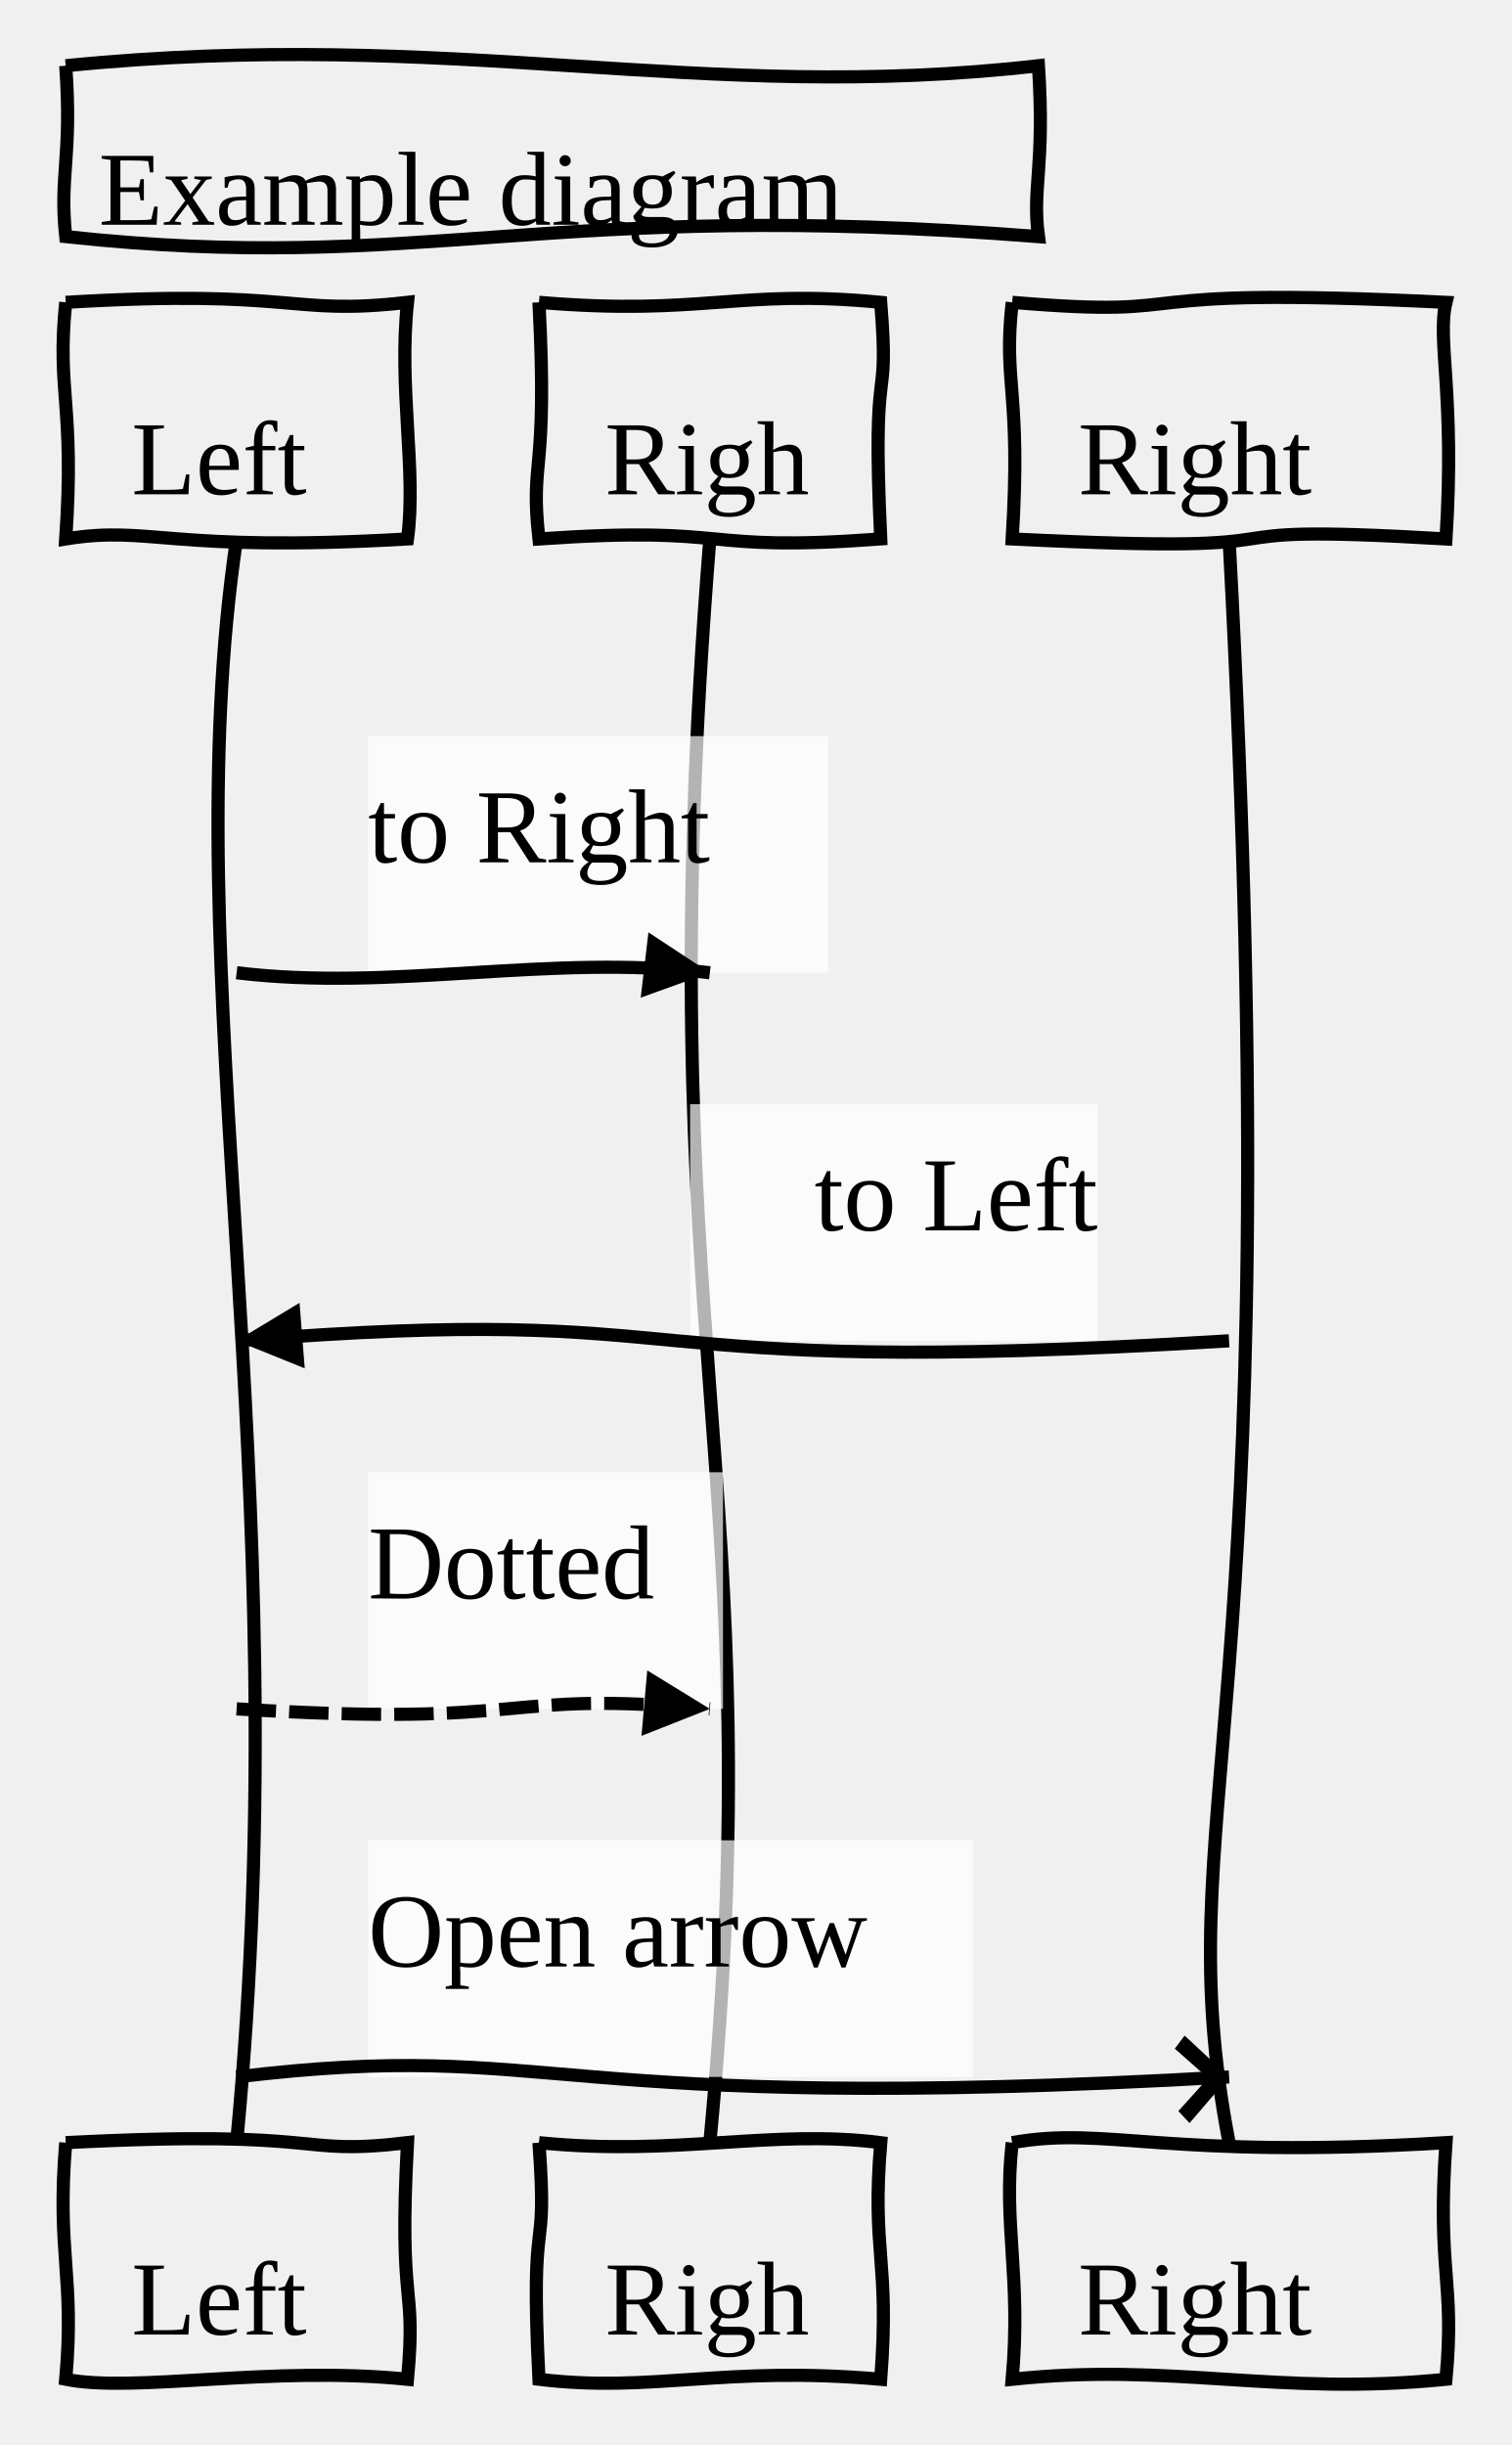
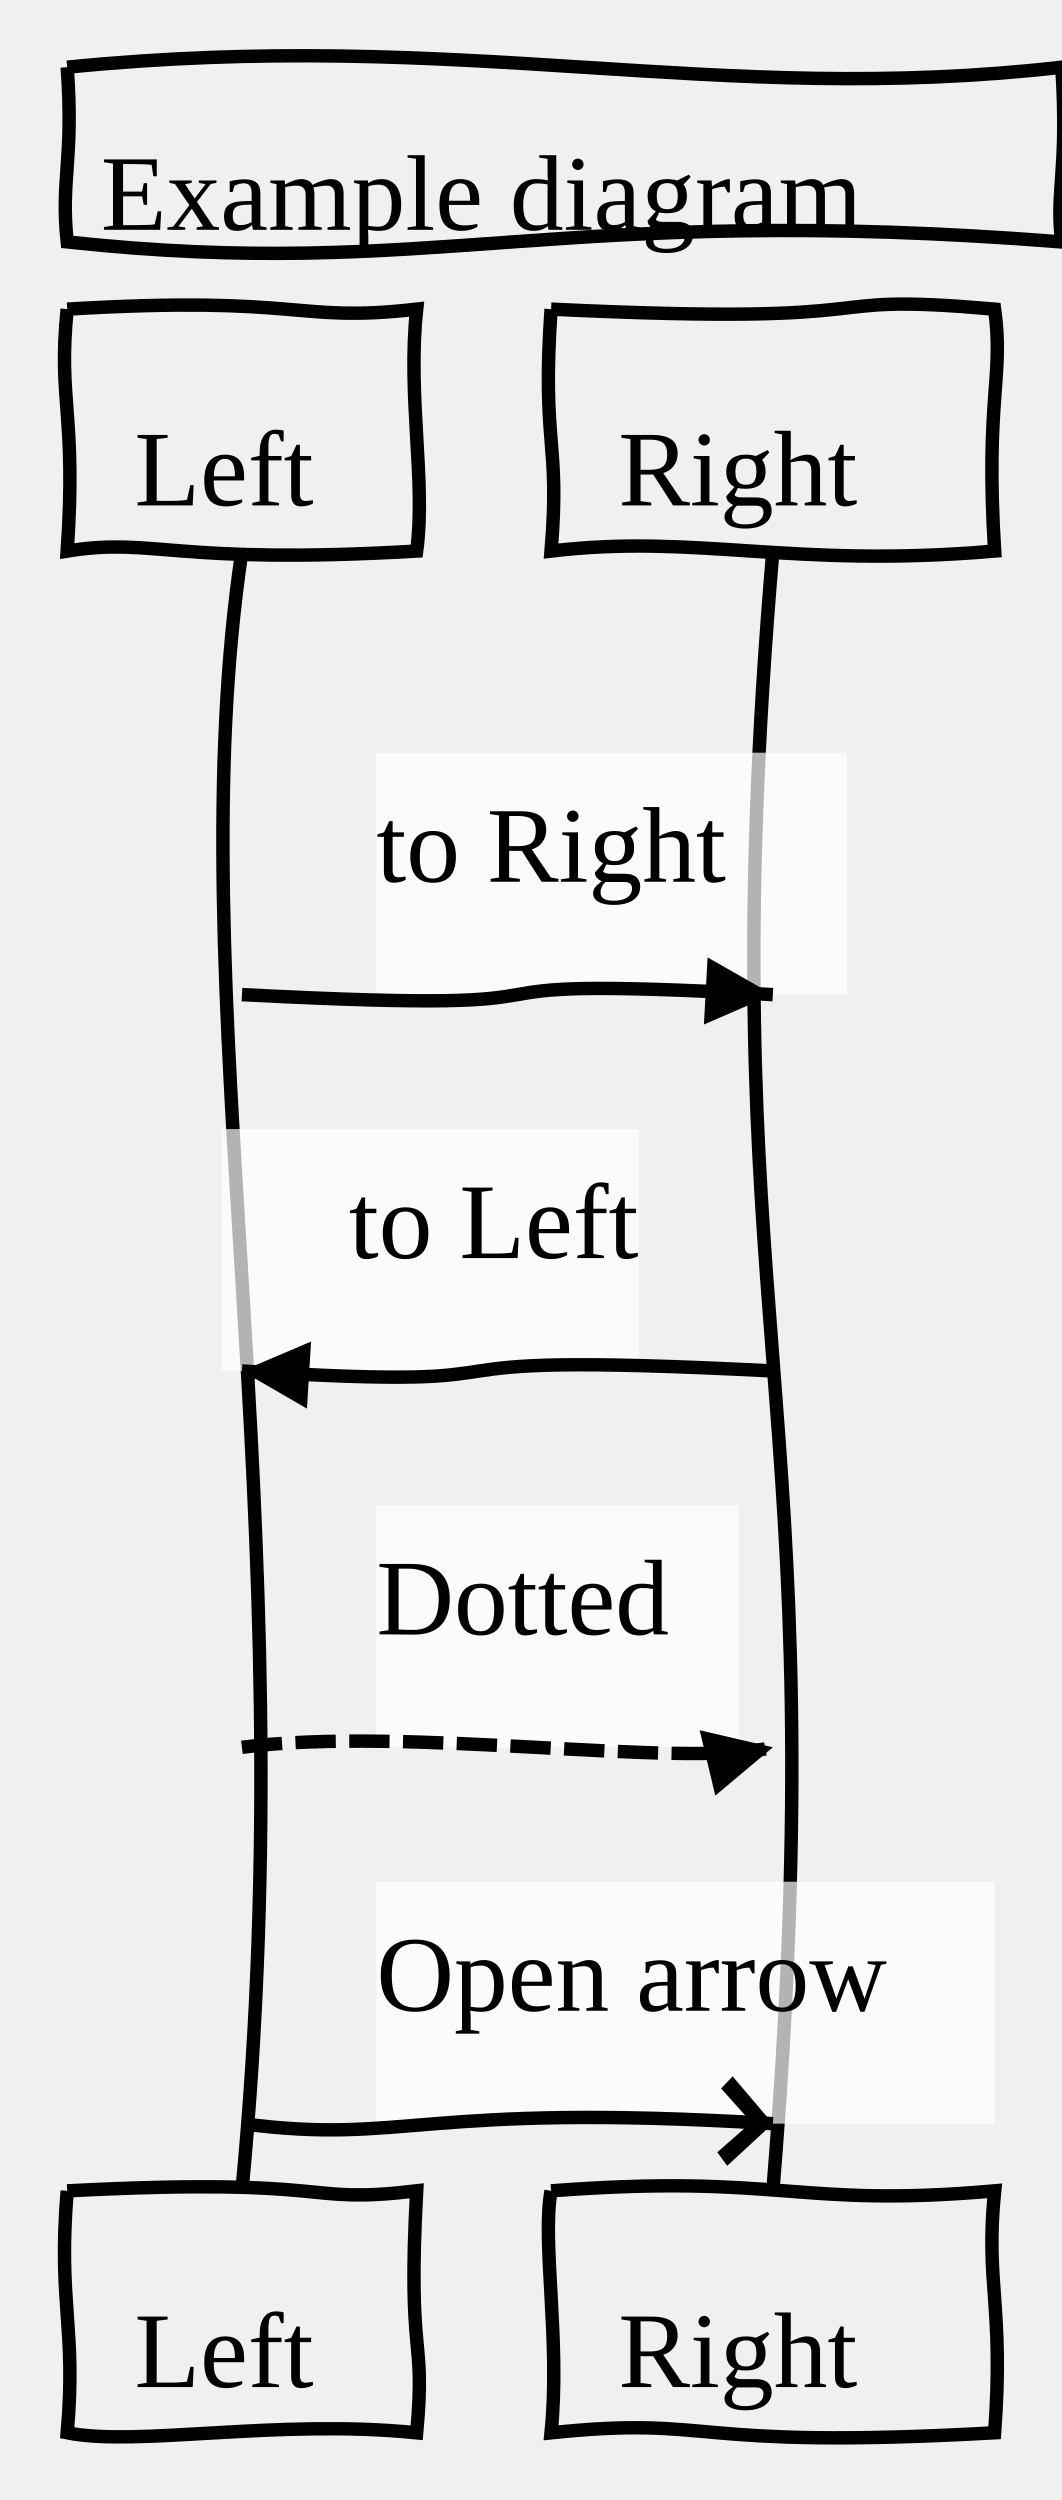
- <svg xmlns="http://www.w3.org/2000/svg" width="230" height="372" version="1.1">
+ <svg xmlns="http://www.w3.org/2000/svg" width="158" height="372" version="1.1">
  <defs>
    <marker id="arrowblock" viewBox="0 0 5 5" markerWidth="5" markerHeight="5" orient="auto" refX="5" refY="2.5">
      <path d="M 0 0 L 5 2.5 L 0 5 z" />
    </marker>
    <marker id="arrowopen" viewBox="0 0 9.6 16" markerWidth="4" markerHeight="16" orient="auto" refX="9.6" refY="8">
      <path d="M 9.6,8 1.92,16 0,13.7 5.76,8 0,2.286 1.92,0 9.6,8 z" />
    </marker>
  </defs>
  <path fill="none" stroke="#000" stroke-width="2px" d="M10,10C69.2,4.1 106.2,15.9 158,10C159.0,25.6 157.0,28.5 158,36C82.5,30.1 64.8,41.9 10,36C9.0,26.6 11.0,24.0 10,10" />
  <text x="15" y="15" text-anchor="start" font-size="16px">
    <tspan dy="19.2" x="15">
            Example diagram
        </tspan>
  </text>
  <path fill="none" stroke="#000" stroke-width="2px" d="M10,46C45.4,43.9 43.8,48.1 62,46C60.6,59.0 63.4,71.6 62,82C25.6,84.1 23.0,79.9 10,82C11.4,61.5 8.6,59.7 10,46" />
  <text x="20" y="56" text-anchor="start" font-size="16px">
    <tspan dy="19.2" x="20">
            Left
        </tspan>
  </text>
  <path fill="none" stroke="#000" stroke-width="2px" d="M10,326C51.1,323.9 44.3,328.1 62,326C60.6,351.9 63.4,346.9 62,362C41.2,359.9 20.4,364.1 10,362C11.4,346.2 8.6,342.9 10,326" />
  <text x="20" y="336" text-anchor="start" font-size="16px">
    <tspan dy="19.2" x="20">
            Left
        </tspan>
  </text>
  <path fill="none" stroke="#000" stroke-width="2px" d="M36,82C26.2,147.9 45.8,223.5 36,326" />
-   <path fill="none" stroke="#000" stroke-width="2px" d="M82,46C107.0,48.1 112.2,43.9 134,46C135.4,63.6 132.6,52.1 134,82C105.4,84.1 112.7,79.9 82,82C80.6,69.4 83.4,73.0 82,46" />
+   <path fill="none" stroke="#000" stroke-width="2px" d="M82,46C136.8,48.6 118.3,43.4 148,46C149.4,56.1 146.6,59.3 148,82C117.6,84.6 103.8,79.4 82,82C83.4,65.4 80.6,66.5 82,46" />
  <text x="92" y="56" text-anchor="start" font-size="16px">
    <tspan dy="19.2" x="92">
-             Righ
-         </tspan>
-   </text>
-   <path fill="none" stroke="#000" stroke-width="2px" d="M82,326C102.8,328.1 117.4,323.9 134,326C132.6,342.9 135.4,343.6 134,362C110.1,359.9 99.2,364.1 82,362C80.6,333.9 83.4,345.4 82,326" />
-   <text x="92" y="336" text-anchor="start" font-size="16px">
-     <tspan dy="19.2" x="92">
-             Righ
-         </tspan>
-   </text>
-   <path fill="none" stroke="#000" stroke-width="2px" d="M108,82C98.2,204.0 117.8,223.5 108,326" />
-   <path fill="none" stroke="#000" stroke-width="2px" d="M154,46C185.0,48.6 166.5,43.4 220,46C218.6,51.8 221.4,60.0 220,82C175.8,79.4 206.8,84.6 154,82C155.4,59.3 152.6,58.6 154,46" />
-   <text x="164" y="56" text-anchor="start" font-size="16px">
-     <tspan dy="19.2" x="164">
            Right
        </tspan>
  </text>
-   <path fill="none" stroke="#000" stroke-width="2px" d="M154,326C168.5,323.4 177.1,328.6 220,326C218.6,345.8 221.4,346.9 220,362C194.3,364.6 178.4,359.4 154,362C155.4,346.2 152.6,338.6 154,326" />
-   <text x="164" y="336" text-anchor="start" font-size="16px">
-     <tspan dy="19.2" x="164">
+   <path fill="none" stroke="#000" stroke-width="2px" d="M82,326C116.3,323.4 118.3,328.6 148,326C146.6,340.0 149.4,342.9 148,362C101.1,364.6 107.1,359.4 82,362C83.4,348.3 80.6,333.6 82,326" />
+   <text x="92" y="336" text-anchor="start" font-size="16px">
+     <tspan dy="19.2" x="92">
            Right
        </tspan>
  </text>
-   <path fill="none" stroke="#000" stroke-width="2px" d="M187,82C196.8,265.0 177.2,274.8 187,326" />
+   <path fill="none" stroke="#000" stroke-width="2px" d="M115,82C105.2,196.7 124.8,206.4 115,326" />
  <rect x="56" y="112" width="70" height="36" rx="0" ry="0" fill="white" fill-opacity="70%" stroke="white" stroke-width="0px" />
  <text x="56" y="112" text-anchor="start" font-size="16px">
    <tspan dy="19.2" x="56">
            to Right
        </tspan>
  </text>
-   <path fill="none" stroke="#000" stroke-width="2px" d="M36,148C59.8,150.9 83.5,145.1 108,148" marker-end="url(#arrowblock)" />
-   <rect x="105" y="168" width="62" height="36" rx="0" ry="0" fill="white" fill-opacity="70%" stroke="white" stroke-width="0px" />
-   <text x="167" y="168" text-anchor="end" font-size="16px">
-     <tspan dy="19.2" x="167">
+   <path fill="none" stroke="#000" stroke-width="2px" d="M36,148C98.4,151.2 56.5,144.8 115,148" marker-end="url(#arrowblock)" />
+   <rect x="33" y="168" width="62" height="36" rx="0" ry="0" fill="white" fill-opacity="70%" stroke="white" stroke-width="0px" />
+   <text x="95" y="168" text-anchor="end" font-size="16px">
+     <tspan dy="19.2" x="95">
            to Left
        </tspan>
  </text>
-   <path fill="none" stroke="#000" stroke-width="2px" d="M187,204C88.8,210.0 111.5,198.0 36,204" marker-end="url(#arrowblock)" />
+   <path fill="none" stroke="#000" stroke-width="2px" d="M115,204C51.8,200.8 88.1,207.2 36,204" marker-end="url(#arrowblock)" />
  <rect x="56" y="224" width="54" height="36" rx="0" ry="0" fill="white" fill-opacity="70%" stroke="white" stroke-width="0px" />
  <text x="56" y="224" text-anchor="start" font-size="16px">
    <tspan dy="19.2" x="56">
            Dotted
        </tspan>
  </text>
-   <path fill="none" stroke="#000" stroke-width="2px" d="M36,260C82.8,262.9 74.9,257.1 108,260" marker-end="url(#arrowblock)" stroke-dasharray="6px,2px" />
+   <path fill="none" stroke="#000" stroke-width="2px" d="M36,260C60.5,256.8 101.6,263.2 115,260" marker-end="url(#arrowblock)" stroke-dasharray="6px,2px" />
  <rect x="56" y="280" width="92" height="36" rx="0" ry="0" fill="white" fill-opacity="70%" stroke="white" stroke-width="0px" />
  <text x="56" y="280" text-anchor="start" font-size="16px">
    <tspan dy="19.2" x="56">
            Open arrow
        </tspan>
  </text>
-   <path fill="none" stroke="#000" stroke-width="2px" d="M36,316C85.8,310.0 81.3,322.0 187,316" marker-end="url(#arrowopen)" />
+   <path fill="none" stroke="#000" stroke-width="2px" d="M36,316C60.5,319.2 62.1,312.8 115,316" marker-end="url(#arrowopen)" />
</svg>
